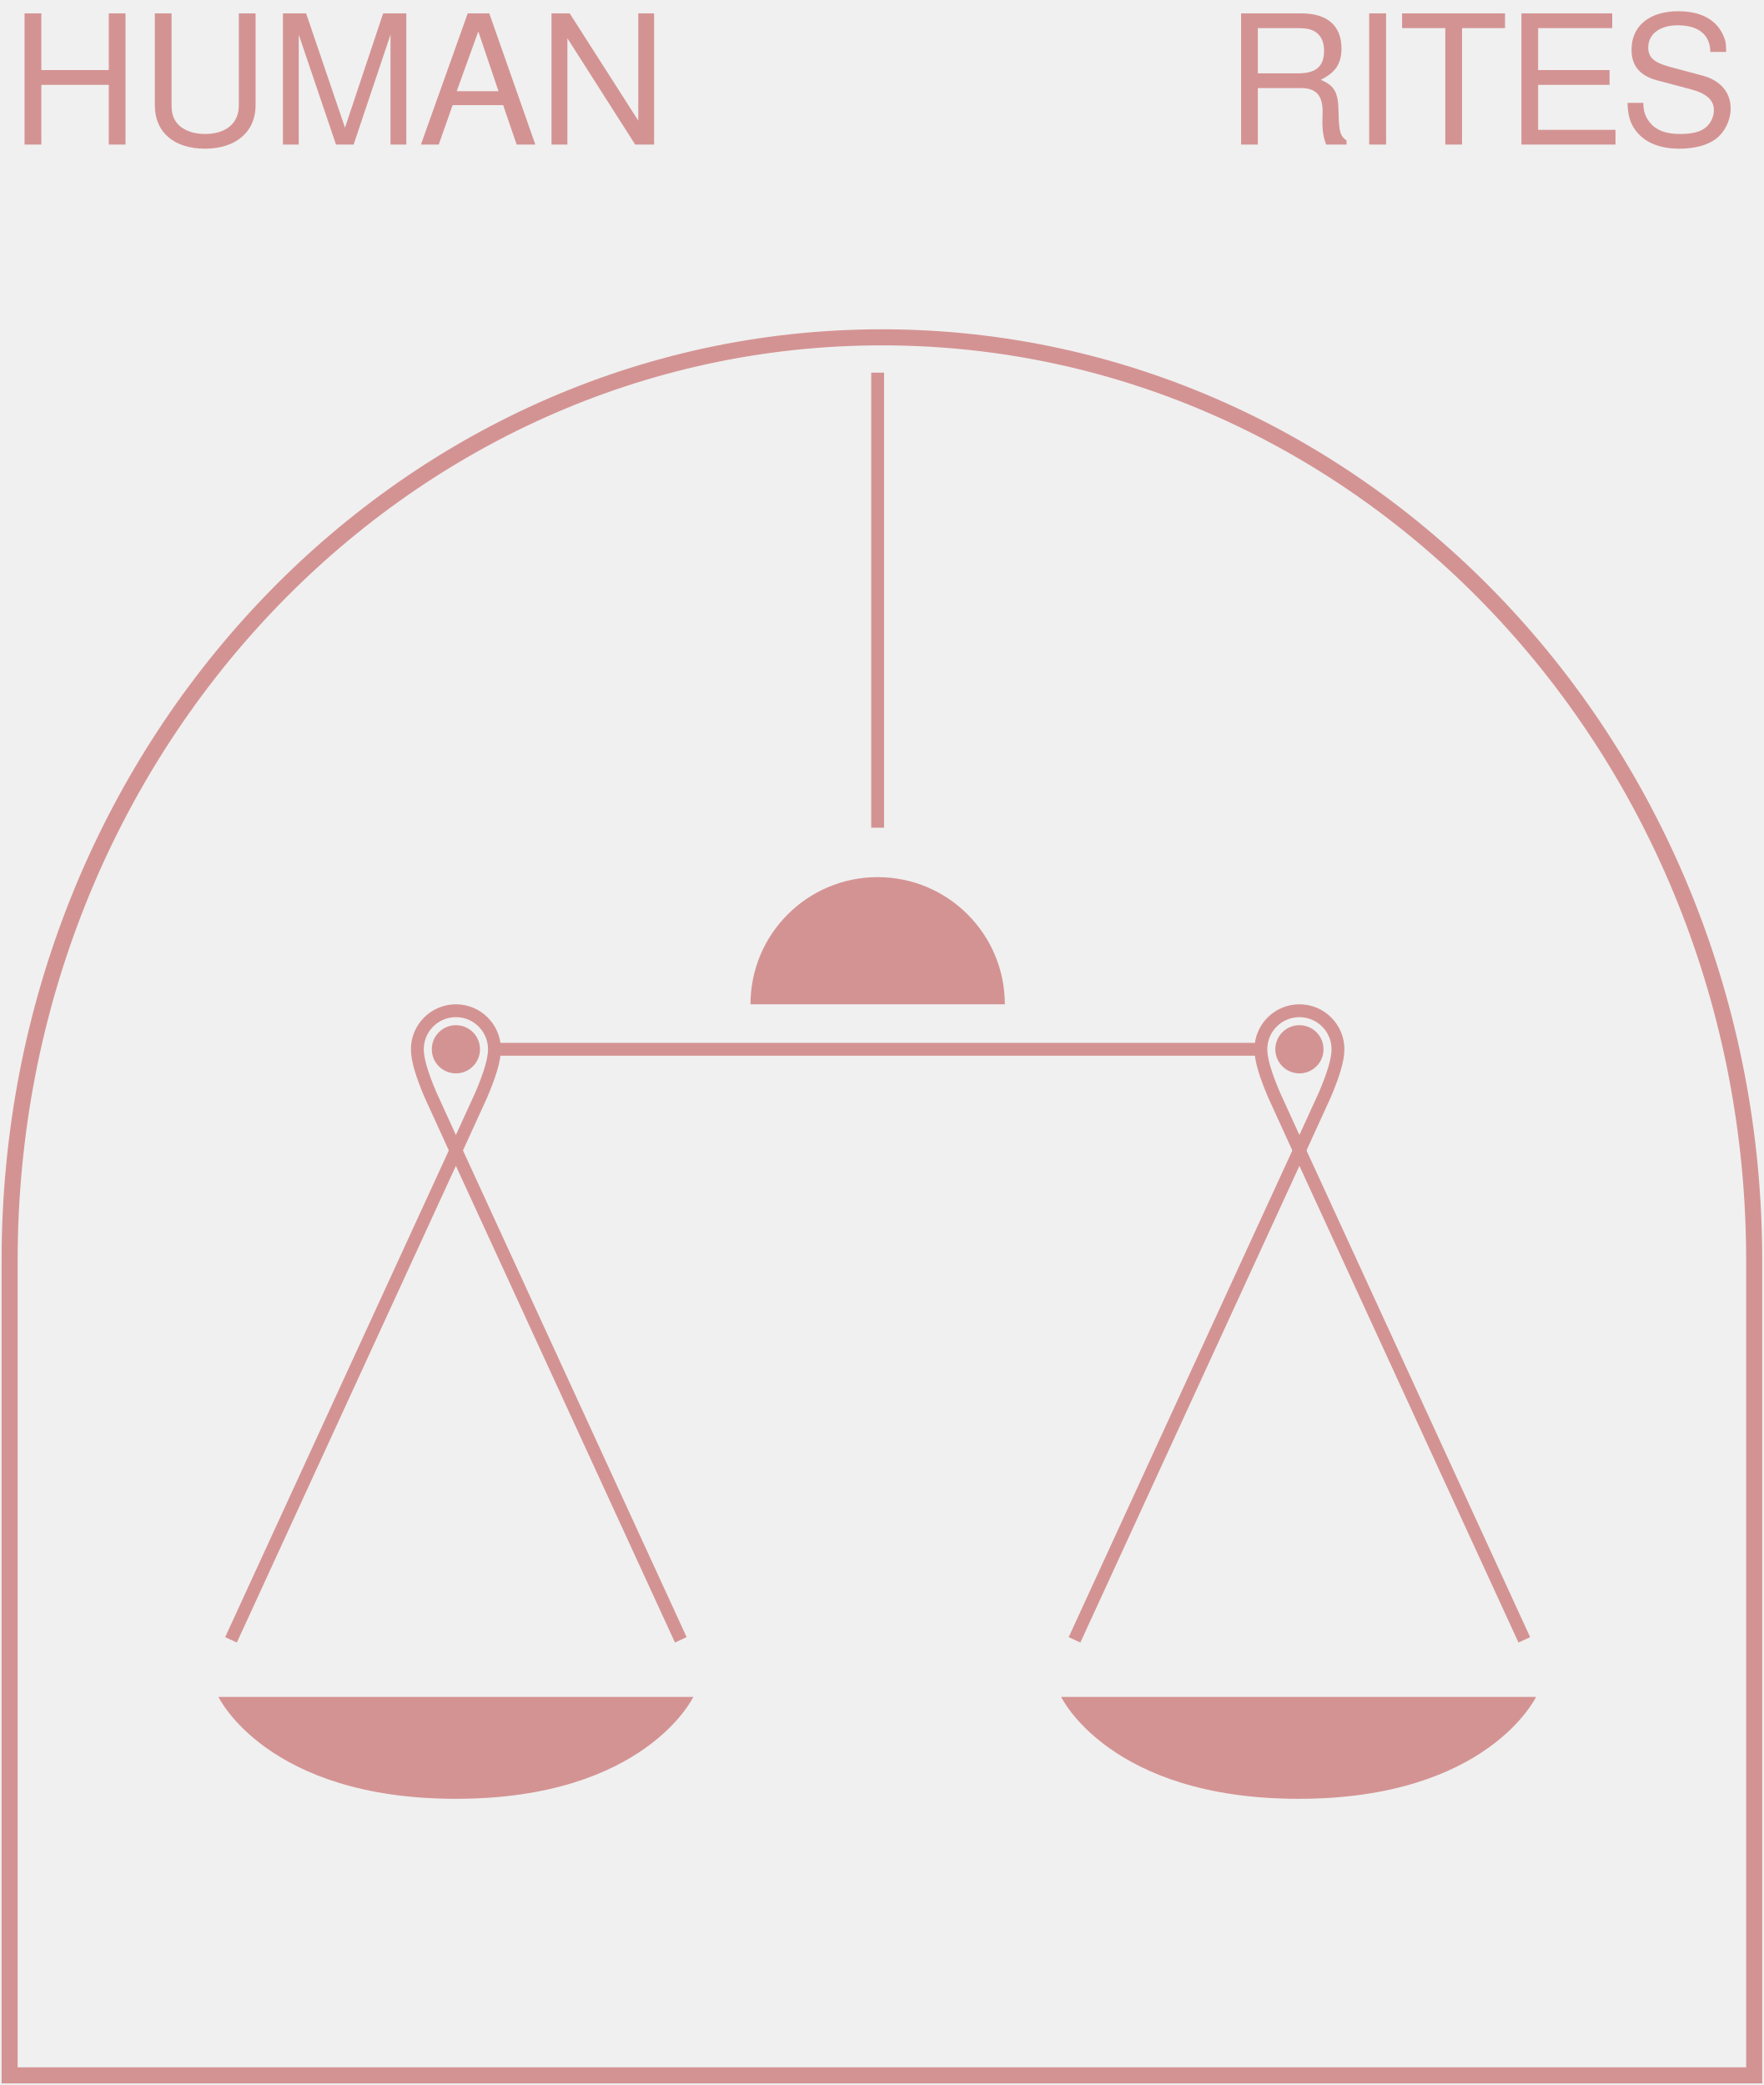
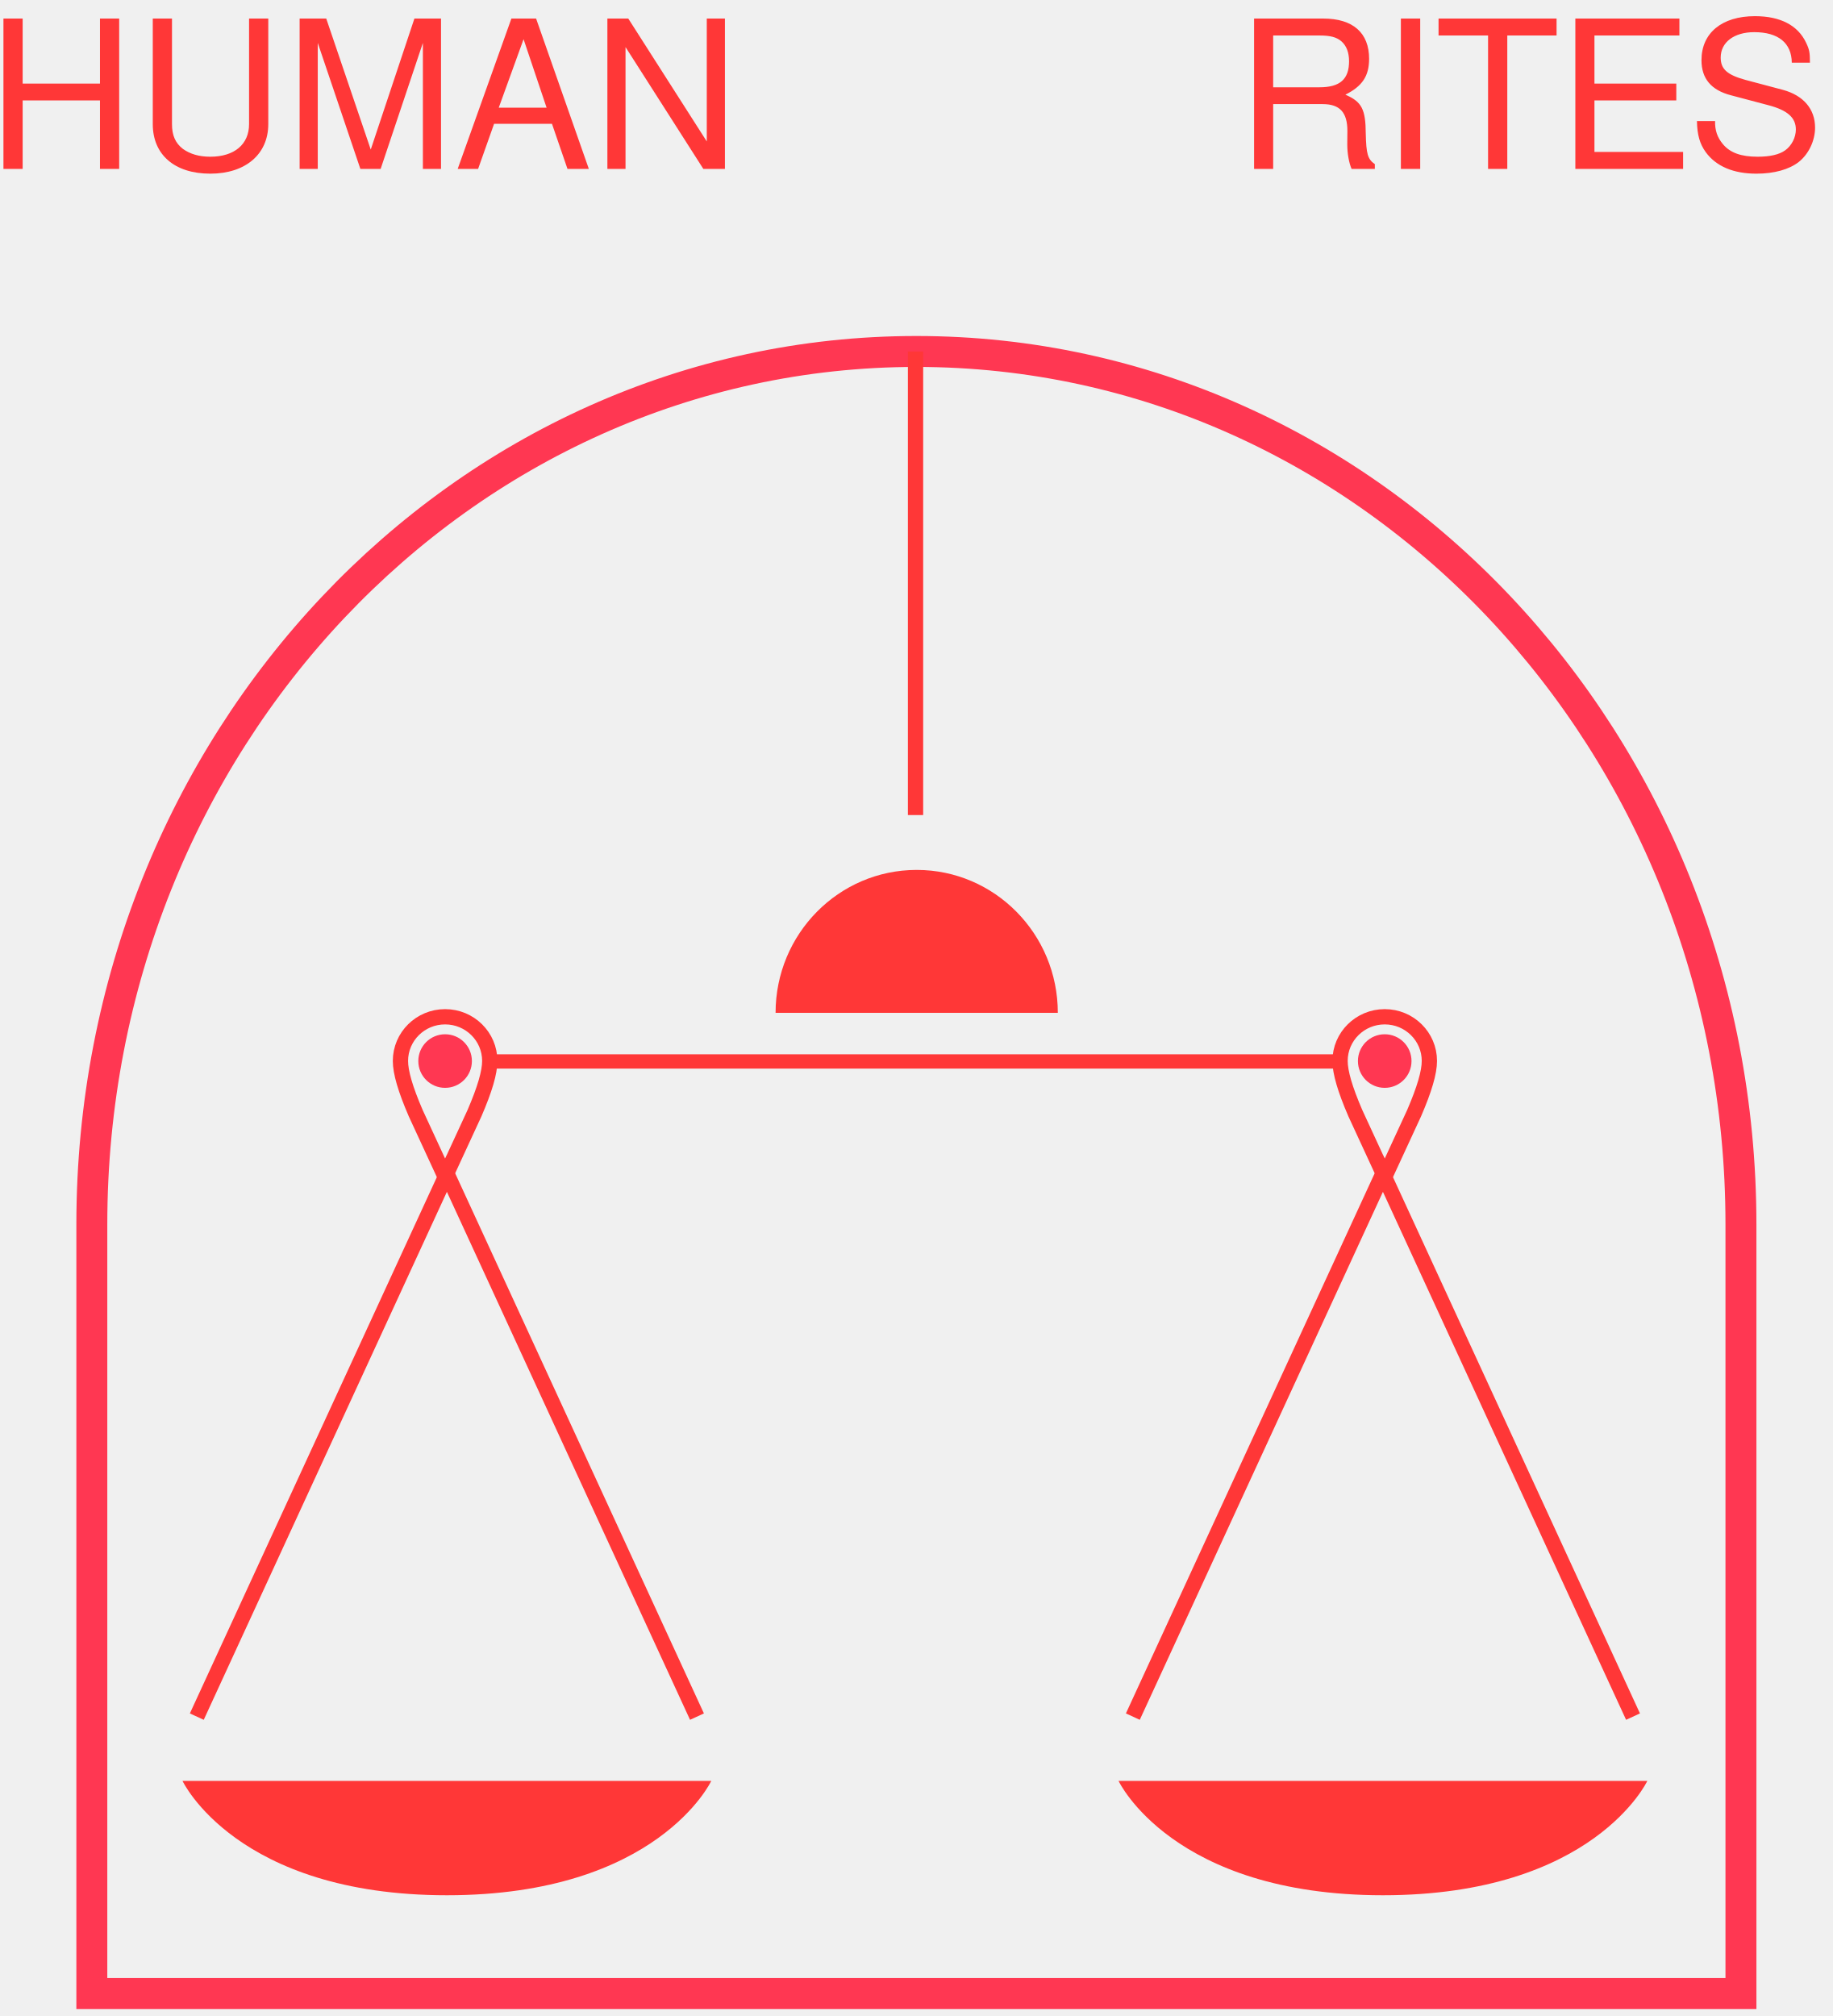
- <svg xmlns="http://www.w3.org/2000/svg" width="549px" height="649px" viewBox="0 0 549 649" version="1.1">
-   <g id="Home-page" stroke="none" stroke-width="1" fill="none" fill-rule="evenodd">
-     <g id="HUMAN-RITES-Copy" transform="translate(-68, -52)">
-       <g id="left_panel" transform="translate(1.413613, 0)">
-         <g id="human_rites" transform="translate(69, 43)">
-           <path d="M0.586,401.265 C0.586,242.612 122.141,114 272.086,114 C422.032,114 543.586,242.612 543.586,401.265 L543.586,655 L0.586,655 L0.586,401.265 Z" id="arch" stroke="#D49393" stroke-width="5" />
-           <text id="HUMAN" font-family="Helvetica" font-size="56" font-weight="normal" line-spacing="72" fill="#D49393">
-             <tspan x="0.586" y="54">HUMAN</tspan>
+ <svg xmlns="http://www.w3.org/2000/svg" width="240px" height="264px" viewBox="0 0 240 264" version="1.1">
+   <g id="Mobile" stroke="none" stroke-width="1" fill="none" fill-rule="evenodd">
+     <g id="Mobile-Home_04C_320px" transform="translate(-40, -111)">
+       <g id="left_panel" transform="translate(0, 85)">
+         <g id="human_rites" transform="translate(38.21637, 22.11696)">
+           <path d="M13.809,264.941 L229.758,264.941 L229.758,164.214 C229.758,101.06 181.39,49.908 121.784,49.908 C62.177,49.908 13.809,101.06 13.809,164.214 L13.809,264.941 Z" id="arch" stroke="#FF3752" stroke-width="4.051" />
+           <text id="HUMAN" font-family="Helvetica" font-size="27" font-weight="normal" line-spacing="33.684" fill="#FF3737">
+             <tspan x="0" y="26">HUMAN</tspan>
          </text>
-           <text id="RITES" font-family="Helvetica" font-size="56" font-weight="normal" line-spacing="72" fill="#D49393">
-             <tspan x="378.676" y="54">RITES</tspan>
+           <text id="RITES" font-family="Helvetica" font-size="27" font-weight="normal" line-spacing="33.684" fill="#FF3737">
+             <tspan x="163.49" y="26">RITES</tspan>
          </text>
-         </g>
-       </g>
-       <g id="justice" transform="translate(136, 167)">
-         <polyline id="Stroke-1" stroke="#D49393" stroke-width="4" points="3.901 395.433 73.901 243.107 143.901 395.433" />
-         <path d="M85.901,211.61 L324.45,211.61" id="Stroke-3" stroke="#D49393" stroke-width="4" />
-         <path d="M205.176,1 L205.176,142.644 L205.176,1 Z" id="Fill-4" fill="#FFFFFF" />
-         <g id="Group-28" transform="translate(0, 0.921)">
-           <path d="M205.175,141.722 L205.175,0.078" id="Stroke-5" stroke="#D49393" stroke-width="4" />
-           <path d="M165.592,196.689 C165.592,174.829 183.314,157.106 205.175,157.106 C227.036,157.106 244.758,174.829 244.758,196.689" id="Fill-8" fill="#D49393" />
-           <path d="M73.901,412.28 L0.001,412.28 C0.001,412.28 14.993,444 73.901,444 C132.809,444 147.801,412.28 147.801,412.28 L73.901,412.28 Z" id="Fill-10" fill="#D49393" />
-           <path d="M336.2,412.28 L262.3,412.28 C262.3,412.28 277.292,444 336.2,444 C395.108,444 410.1,412.28 410.1,412.28 L336.2,412.28 Z" id="Fill-12" fill="#D49393" />
-           <path d="M73.901,242.186 L66.003,224.893 C63.225,218.373 61.901,213.799 61.901,210.689 C61.901,204.062 67.274,198.689 73.901,198.689 C80.528,198.689 85.901,204.062 85.901,210.689 C85.901,213.799 84.577,218.373 81.799,224.893 L73.901,242.186" id="Stroke-16" stroke="#D49393" stroke-width="4" />
-           <path d="M81.401,210.689 C81.401,214.832 78.044,218.189 73.901,218.189 C69.758,218.189 66.401,214.832 66.401,210.689 C66.401,206.547 69.758,203.189 73.901,203.189 C78.044,203.189 81.401,206.547 81.401,210.689" id="Fill-18" fill="#D49393" />
-           <polyline id="Stroke-20" stroke="#D49393" stroke-width="4" points="406.45 394.512 336.45 242.186 266.45 394.512" />
-           <path d="M336.45,242.186 L344.348,224.893 C347.126,218.373 348.45,213.799 348.45,210.689 C348.45,204.062 343.077,198.689 336.45,198.689 C329.823,198.689 324.45,204.062 324.45,210.689 C324.45,213.799 325.774,218.373 328.552,224.893 L336.45,242.186" id="Stroke-24" stroke="#D49393" stroke-width="4" />
-           <path d="M328.95,210.689 C328.95,214.832 332.307,218.189 336.45,218.189 C340.593,218.189 343.95,214.832 343.95,210.689 C343.95,206.547 340.593,203.189 336.45,203.189 C332.307,203.189 328.95,206.547 328.95,210.689" id="Fill-26" fill="#D49393" />
+           <g id="justice" transform="translate(25.68369, 43.88304)">
+             <polyline id="Stroke-1" stroke="#FF3737" stroke-width="2" points="1.871 184.795 34.62 113.684 67.368 184.795" />
+             <path d="M40.188,98.999 L151.789,98.999" id="Stroke-3" stroke="#FF3737" stroke-width="1.871" />
+             <path d="M95.989,0.468 L95.989,66.734 L95.989,0.468 Z" id="Fill-4" fill="#FFC5C5" />
+             <g id="Group-28" transform="translate(0, 5.430877)">
+               <path d="M95.988,61.303 L95.988,0.604" id="Stroke-5" stroke="#FF3737" stroke-width="2" />
+               <path d="M77.661,87.201 C77.661,76.866 85.934,68.487 96.14,68.487 C106.346,68.487 114.62,76.866 114.62,87.201" id="Fill-8" fill="#FF3737" />
+               <path d="M34.62,187.785 L0,187.785 C0,187.785 7.023,202.756 34.62,202.756 C62.216,202.756 69.24,187.785 69.24,187.785 L34.62,187.785 Z" id="Fill-10" fill="#FF3737" />
+               <path d="M157.193,187.785 L122.573,187.785 C122.573,187.785 129.596,202.756 157.193,202.756 C184.79,202.756 191.813,187.785 191.813,187.785 L157.193,187.785 Z" id="Fill-12" fill="#FF3737" />
+               <path d="M34.386,108.672 L30.537,100.341 C29.183,97.2 28.538,94.997 28.538,93.498 C28.538,90.306 31.156,87.717 34.386,87.717 C37.615,87.717 40.234,90.306 40.234,93.498 C40.234,94.997 39.589,97.2 38.235,100.341 L34.386,108.672" id="Stroke-16" stroke="#FF3737" stroke-width="2" />
+               <path d="M37.895,93.516 C37.895,95.455 36.324,97.025 34.386,97.025 C32.448,97.025 30.877,95.455 30.877,93.516 C30.877,91.579 32.448,90.008 34.386,90.008 C36.324,90.008 37.895,91.579 37.895,93.516" id="Fill-18" fill="#FF3752" />
+               <polyline id="Stroke-20" stroke="#FF3737" stroke-width="2" points="189.942 179.364 157.193 108.253 124.444 179.364" />
+               <path d="M157.427,108.672 L161.276,100.341 C162.63,97.2 163.275,94.997 163.275,93.498 C163.275,90.306 160.656,87.717 157.427,87.717 C154.197,87.717 151.579,90.306 151.579,93.498 C151.579,94.997 152.224,97.2 153.578,100.341 L157.427,108.672" id="Stroke-24" stroke="#FF3737" stroke-width="2" />
+               <path d="M153.918,93.516 C153.918,95.455 155.489,97.025 157.427,97.025 C159.365,97.025 160.936,95.455 160.936,93.516 C160.936,91.579 159.365,90.008 157.427,90.008 C155.489,90.008 153.918,91.579 153.918,93.516" id="Fill-26" fill="#FF3752" />
+             </g>
+           </g>
        </g>
      </g>
    </g>
  </g>
</svg>
